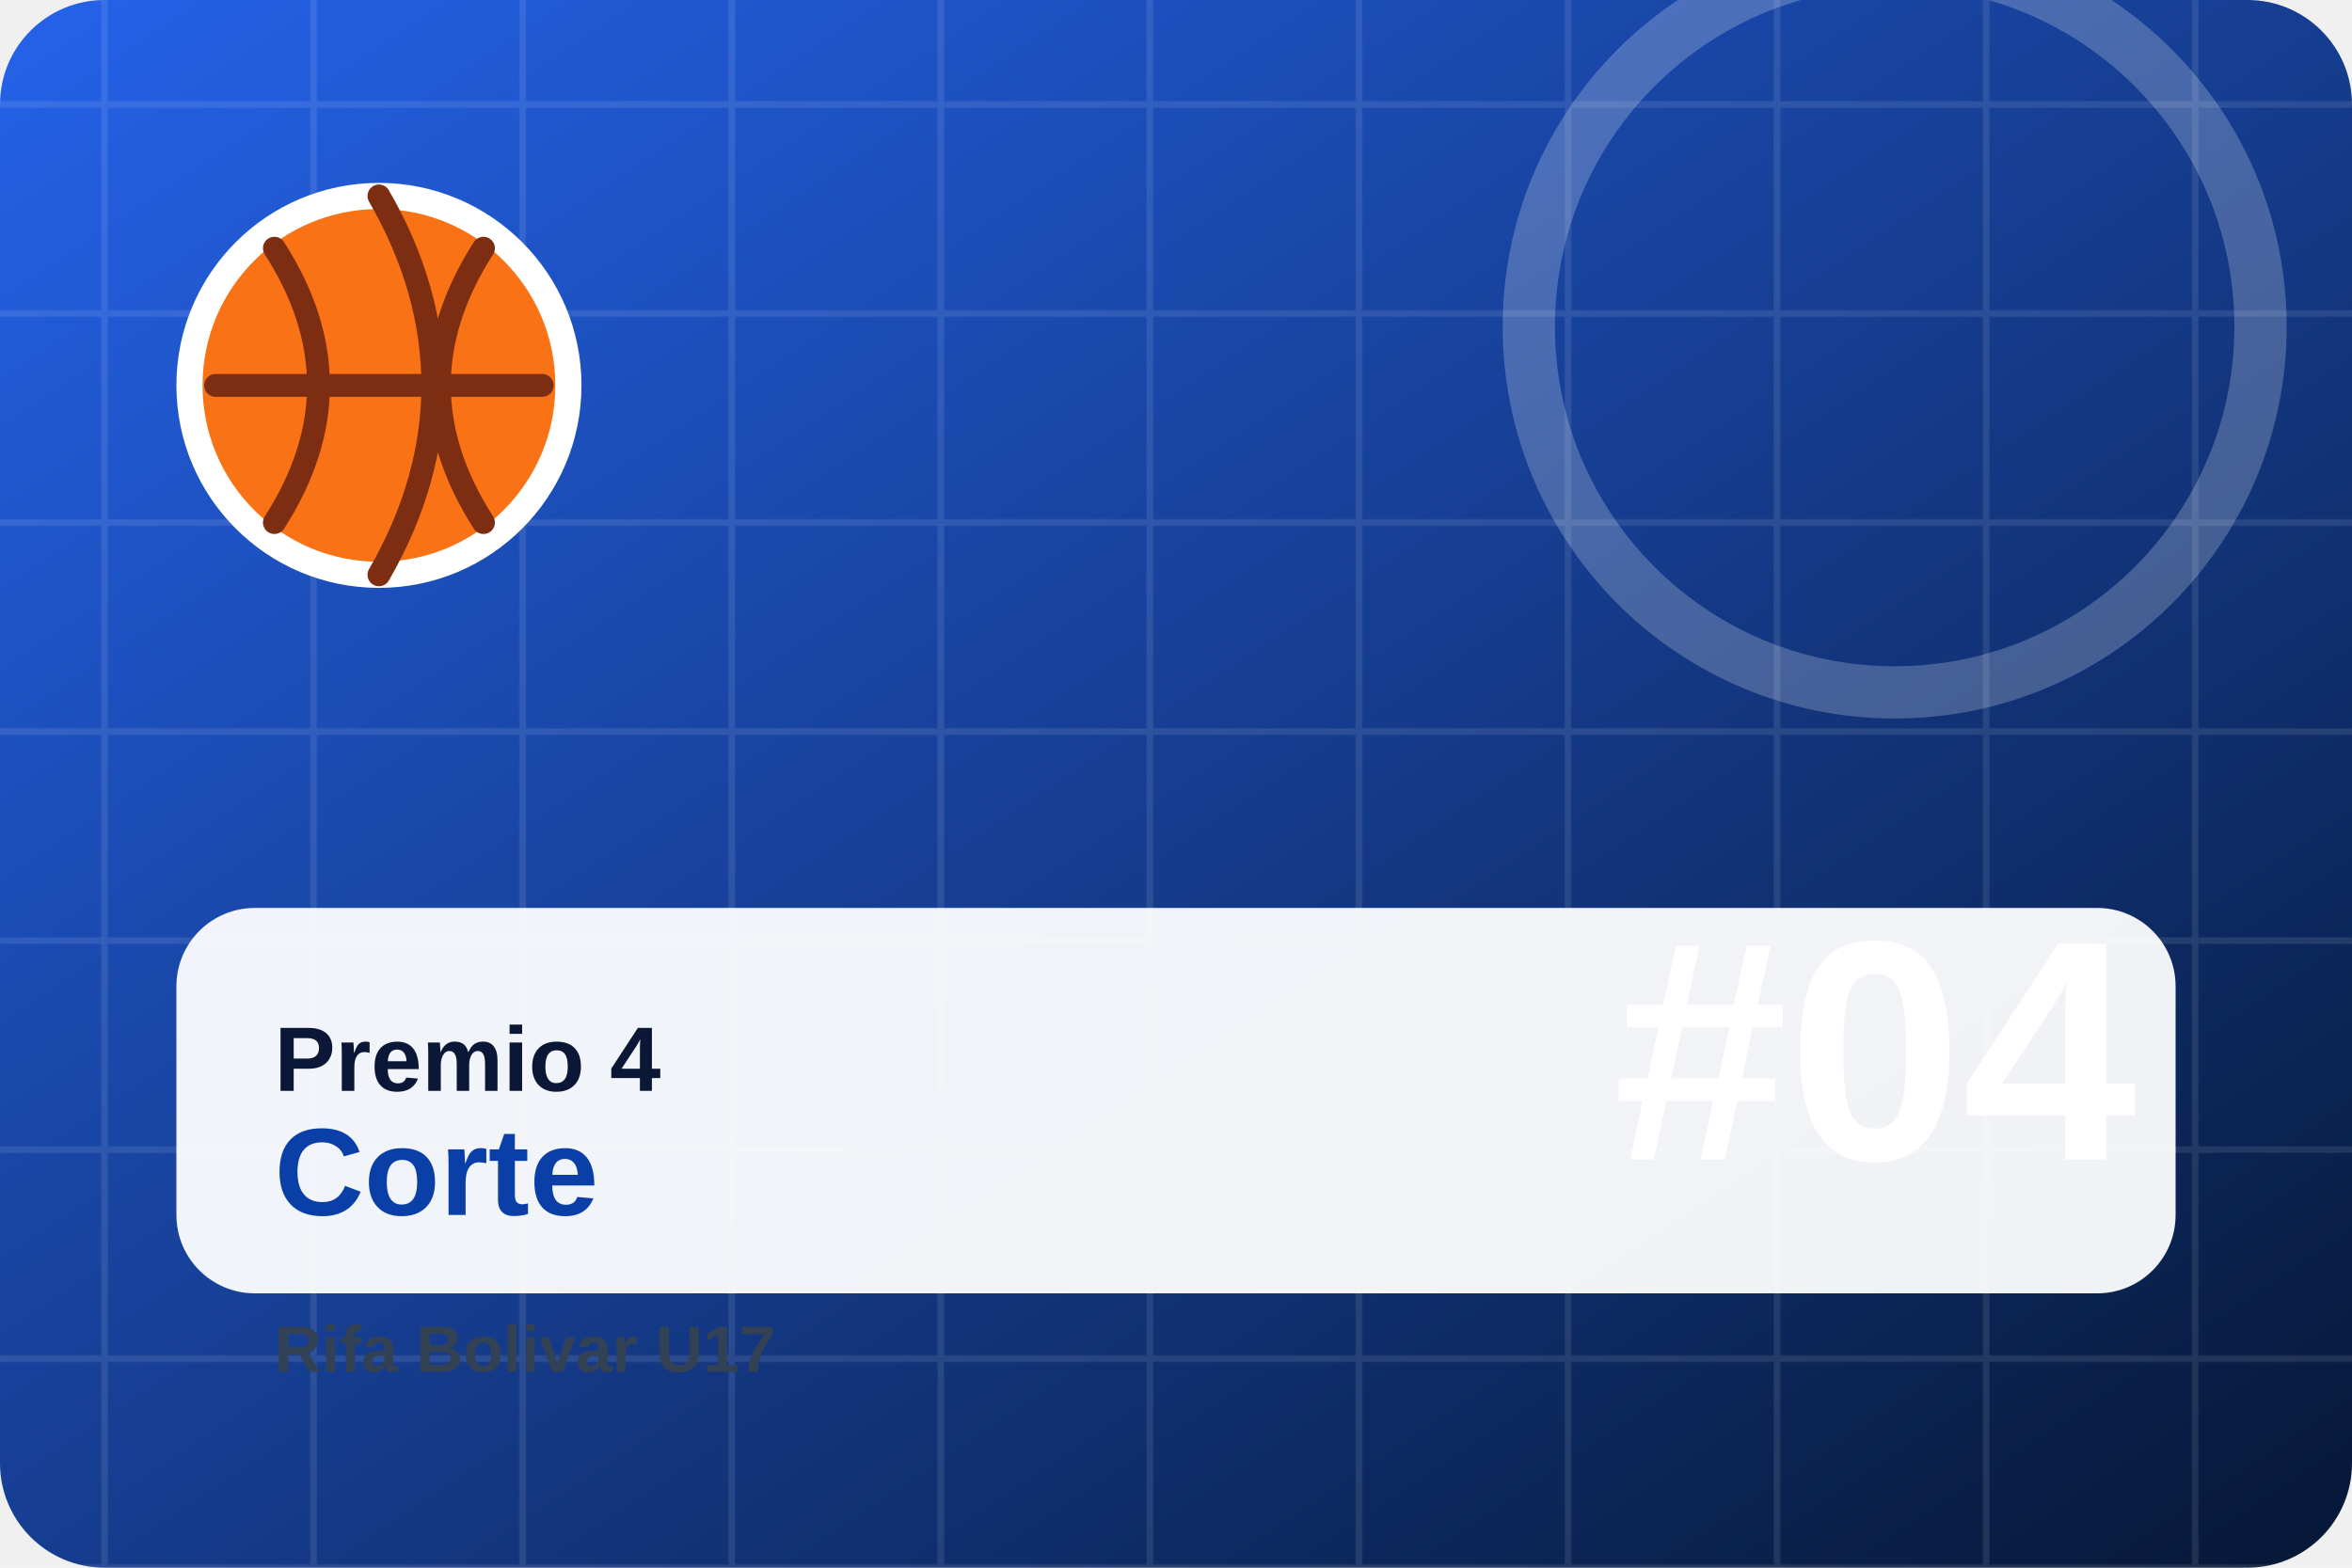
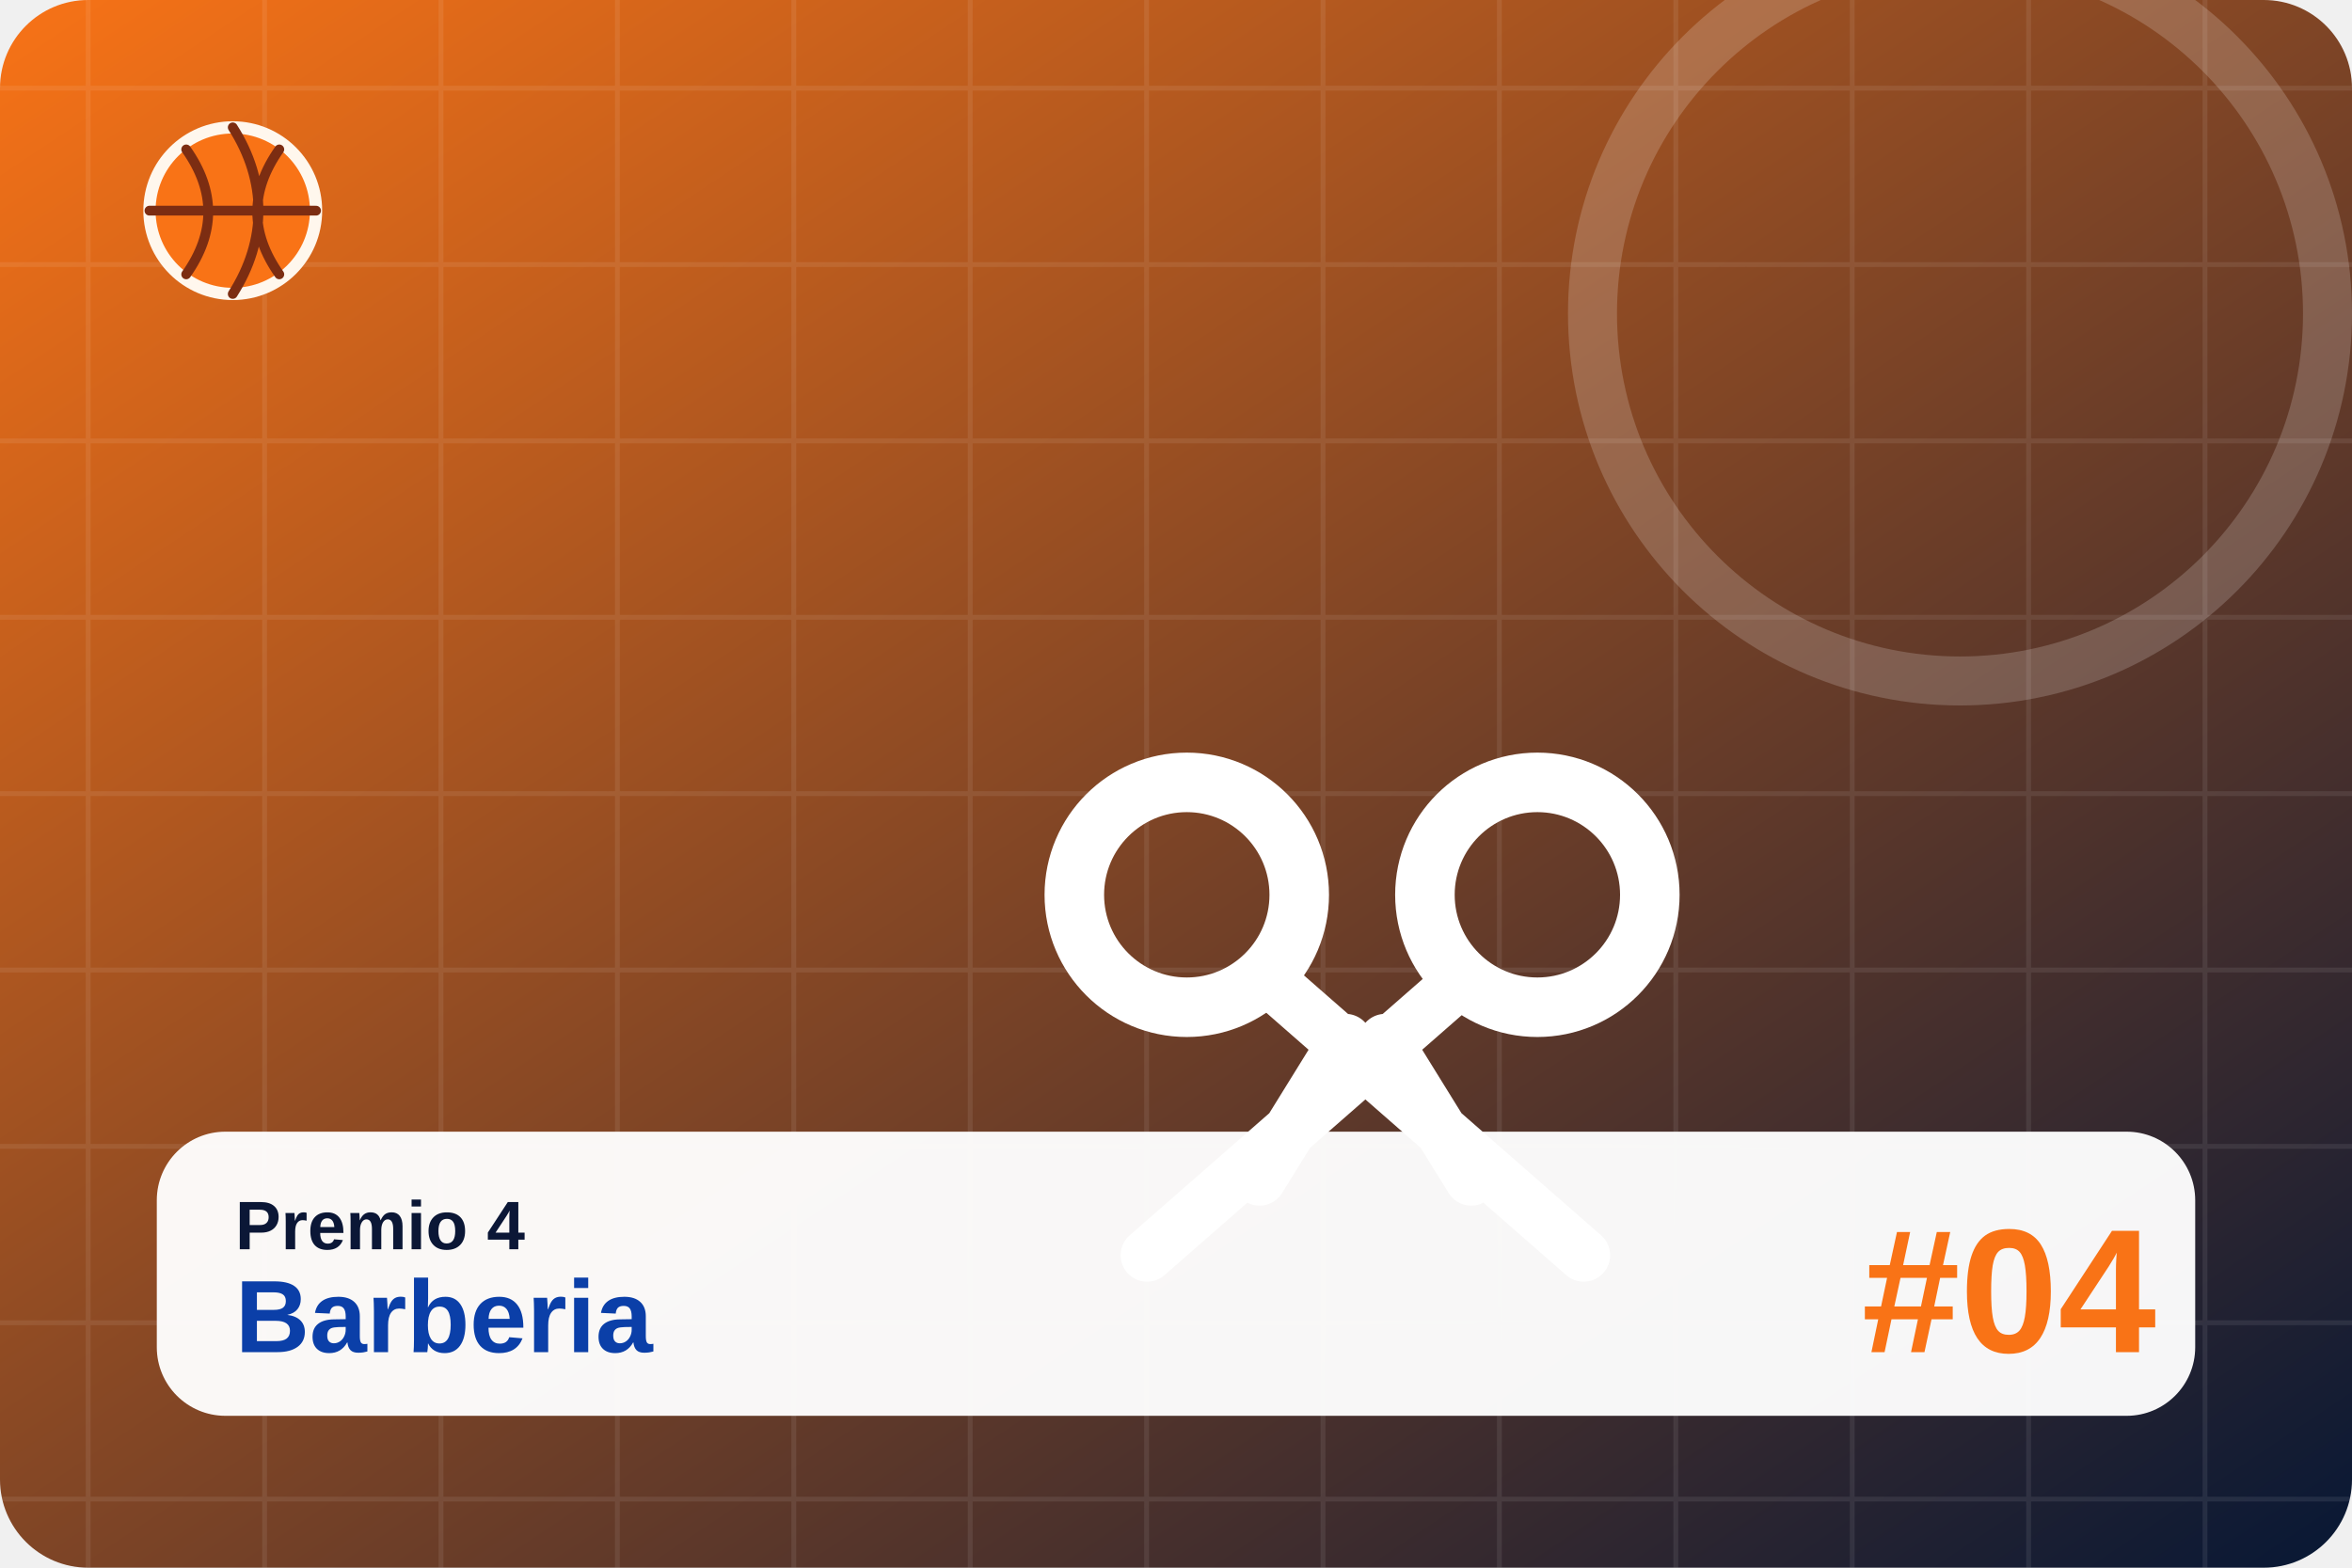
- <svg xmlns="http://www.w3.org/2000/svg" width="720" height="480" viewBox="0 0 720 480" role="img" aria-label="Premio 4 Corte">
+ <svg xmlns="http://www.w3.org/2000/svg" width="960" height="640" viewBox="0 0 960 640" role="img" aria-label="Premio 4 Barberia">
  <defs>
    <linearGradient id="bg" x1="0" x2="1" y1="0" y2="1">
-       <stop offset="0" stop-color="#2563eb" />
+       <stop offset="0" stop-color="#f97316" />
      <stop offset="1" stop-color="#061735" />
    </linearGradient>
-     <pattern id="court" width="64" height="64" patternUnits="userSpaceOnUse">
-       <path d="M0 32h64M32 0v64" stroke="rgba(255,255,255,.1)" stroke-width="2" />
+     <pattern id="court" width="72" height="72" patternUnits="userSpaceOnUse">
+       <path d="M0 36h72M36 0v72" stroke="rgba(255,255,255,.08)" stroke-width="2" />
    </pattern>
  </defs>
-   <rect width="720" height="480" rx="32" fill="url(#bg)" />
-   <rect width="720" height="480" fill="url(#court)" />
-   <circle cx="580" cy="100" r="112" fill="none" stroke="rgba(255,255,255,.22)" stroke-width="16" />
-   <circle cx="116" cy="118" r="58" fill="#f97316" stroke="#fff" stroke-width="8" />
-   <path d="M66 118h100M116 60c22 38 22 78 0 116M84 76c18 28 18 56 0 84M148 76c-18 28-18 56 0 84" stroke="#7c2d12" stroke-width="7" fill="none" stroke-linecap="round" />
-   <rect x="54" y="278" width="612" height="118" rx="24" fill="rgba(255,255,255,.94)" />
-   <text x="84" y="334" fill="#0b1736" font-family="Arial, sans-serif" font-size="28" font-weight="800">Premio 4</text>
-   <text x="84" y="372" fill="#0b3fa8" font-family="Arial, sans-serif" font-size="38" font-weight="900">Corte</text>
-   <text x="84" y="420" fill="#334155" font-family="Arial, sans-serif" font-size="20" font-weight="700">Rifa Bolivar U17</text>
-   <text x="574" y="355" text-anchor="middle" fill="#fff" font-family="Arial, sans-serif" font-size="96" font-weight="900">#04</text>
+   <rect width="960" height="640" rx="36" fill="url(#bg)" />
+   <rect width="960" height="640" fill="url(#court)" />
+   <circle cx="800" cy="128" r="150" fill="none" stroke="rgba(255,255,255,.18)" stroke-width="20" />
+   <circle cx="95" cy="86" r="34" fill="#f97316" stroke="#fff7ed" stroke-width="5" />
+   <path d="M61 86h68M95 52c14 22 14 46 0 68M76 61c12 17 12 34 0 51M114 61c-12 17-12 34 0 51" fill="none" stroke="#7c2d12" stroke-width="4" stroke-linecap="round" />
+   <g transform="translate(182 44) scale(1.35)">
+     <circle cx="224" cy="238" r="34" fill="none" stroke="#fff" stroke-width="18" />
+     <circle cx="330" cy="238" r="34" fill="none" stroke="#fff" stroke-width="18" />
+     <path d="M248 263l96 84M308 263l-96 84M272 282l-26 42M284 282l26 42" stroke="#fff" stroke-width="16" stroke-linecap="round" />
+   </g>
+   <rect x="64" y="462" width="832" height="116" rx="28" fill="rgba(255,255,255,.96)" />
+   <text x="96" y="510" fill="#0b1736" font-family="Arial, sans-serif" font-size="28" font-weight="900">Premio 4</text>
+   <text x="96" y="552" fill="#0b3fa8" font-family="Arial, sans-serif" font-size="42" font-weight="900">Barberia</text>
+   <text x="820" y="552" text-anchor="middle" fill="#f97316" font-family="Arial, sans-serif" font-size="72" font-weight="900">#04</text>
</svg>
